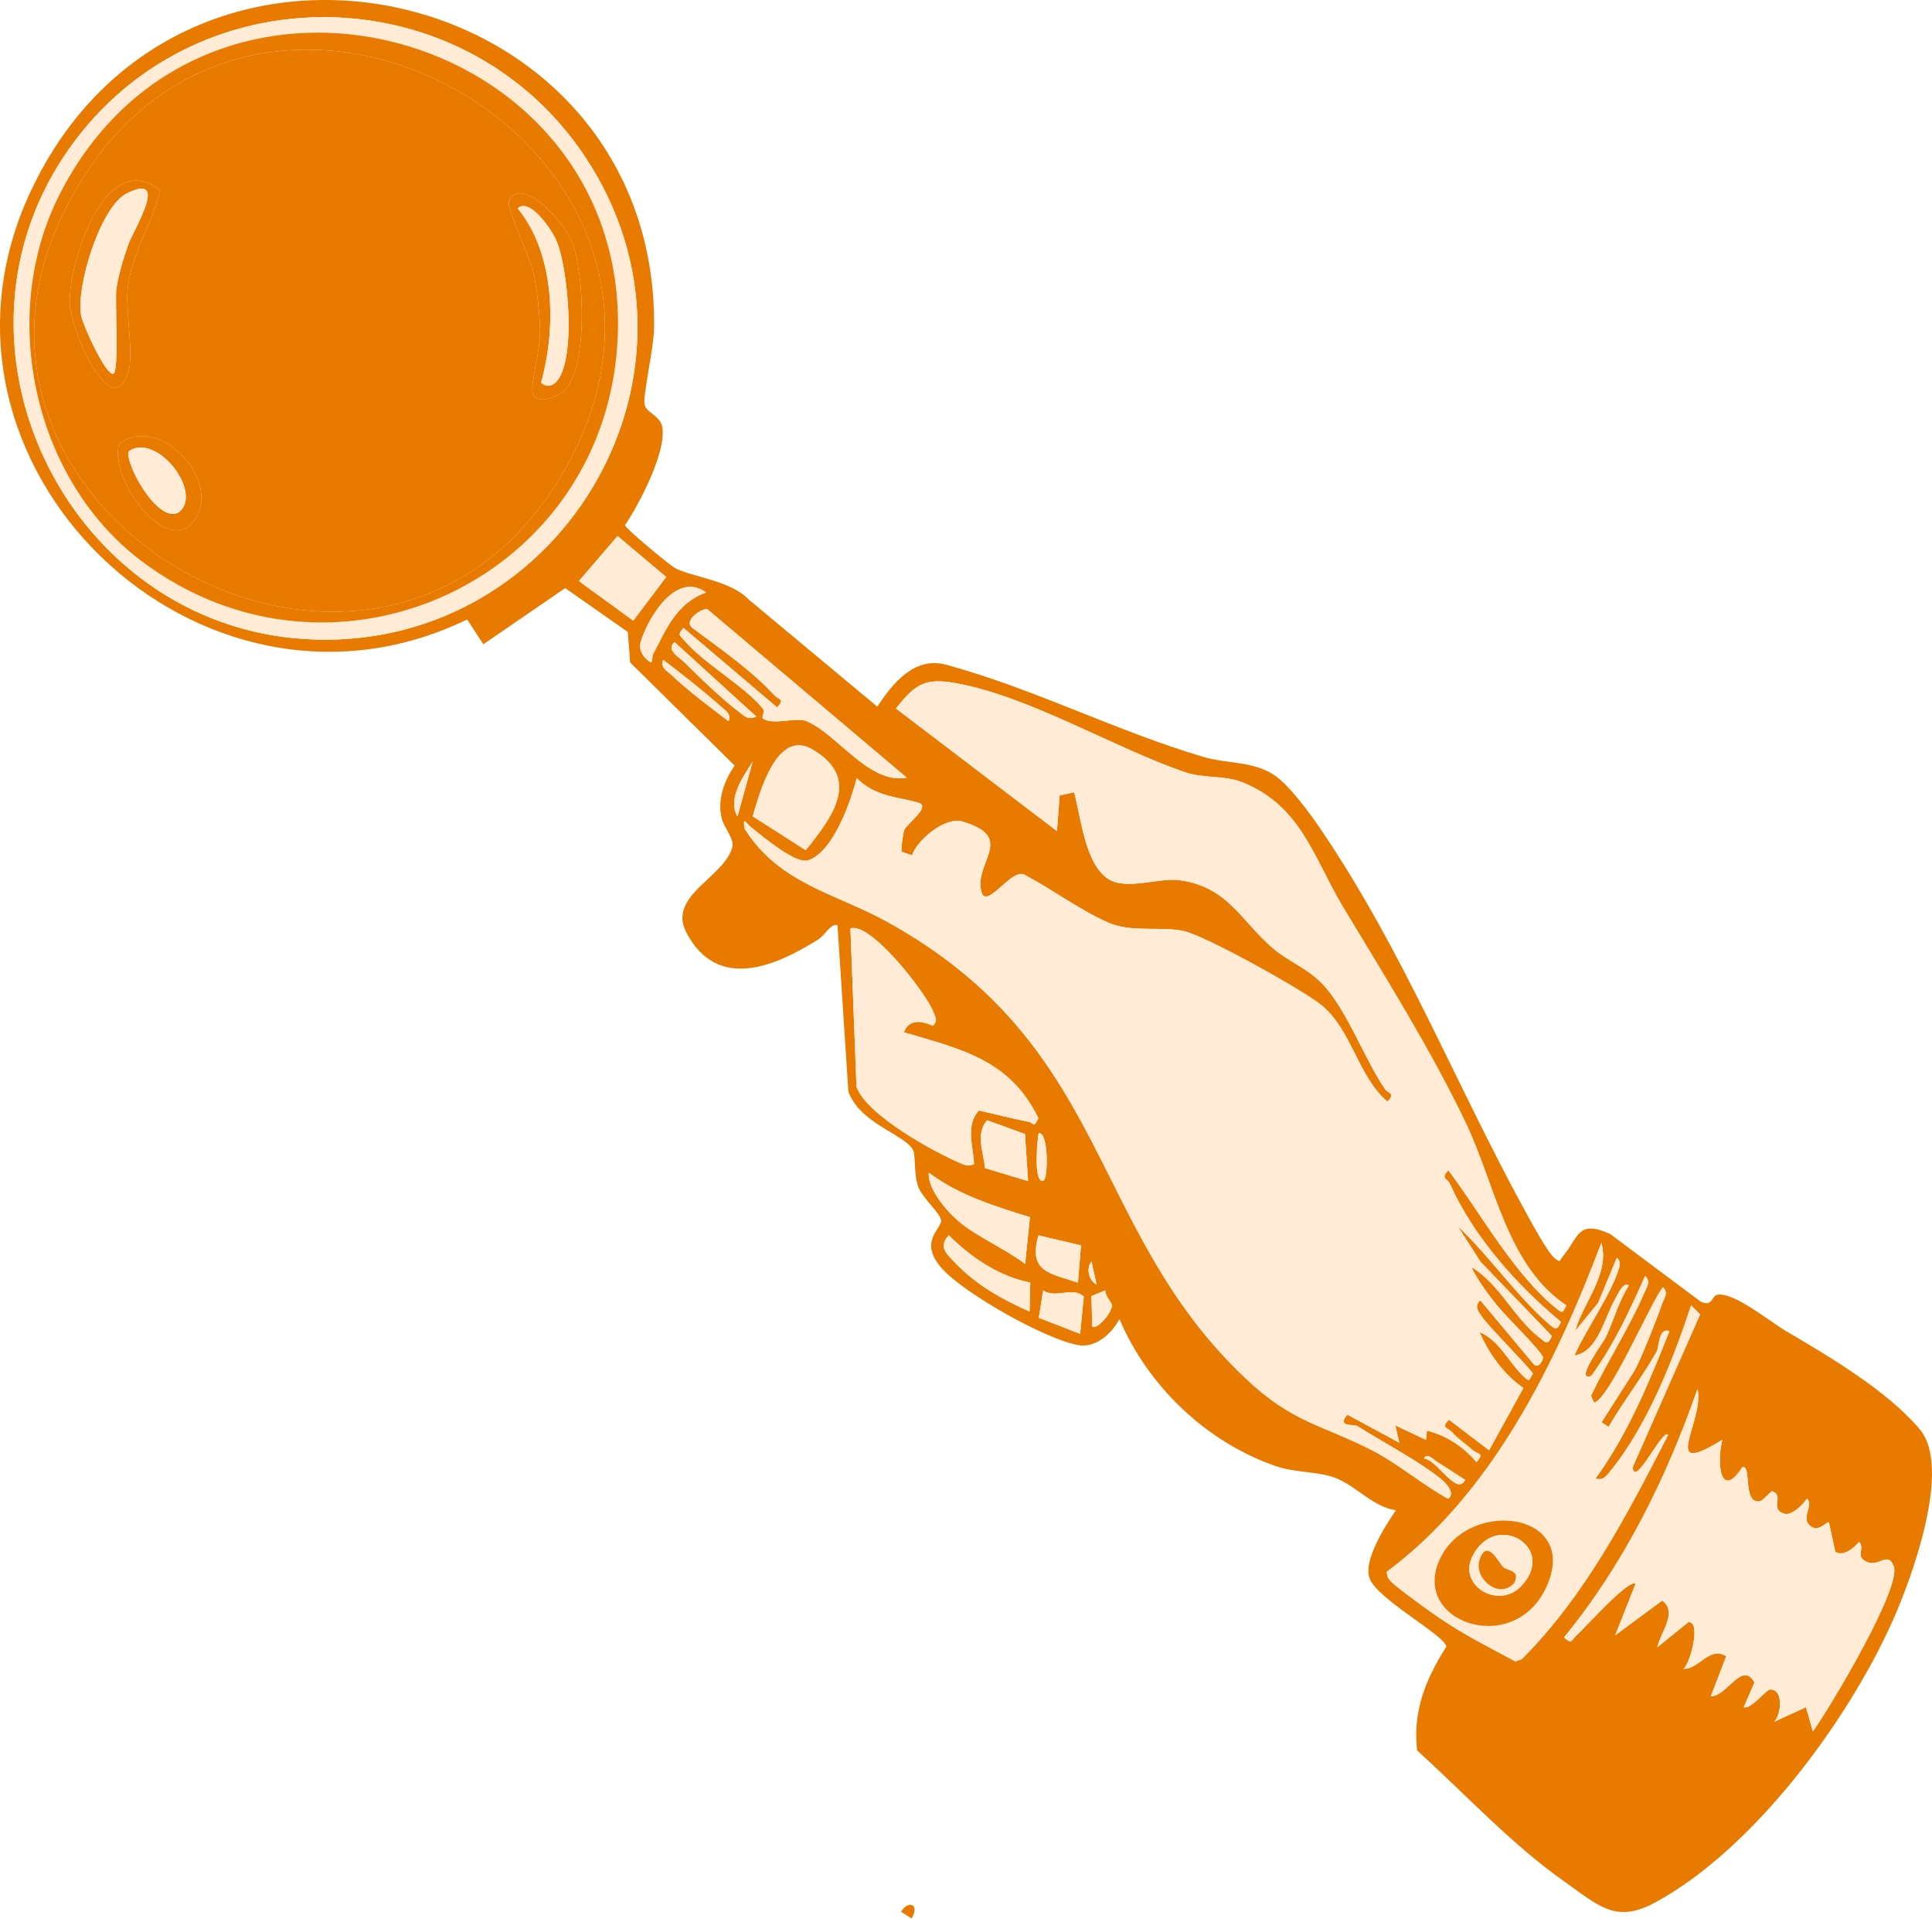
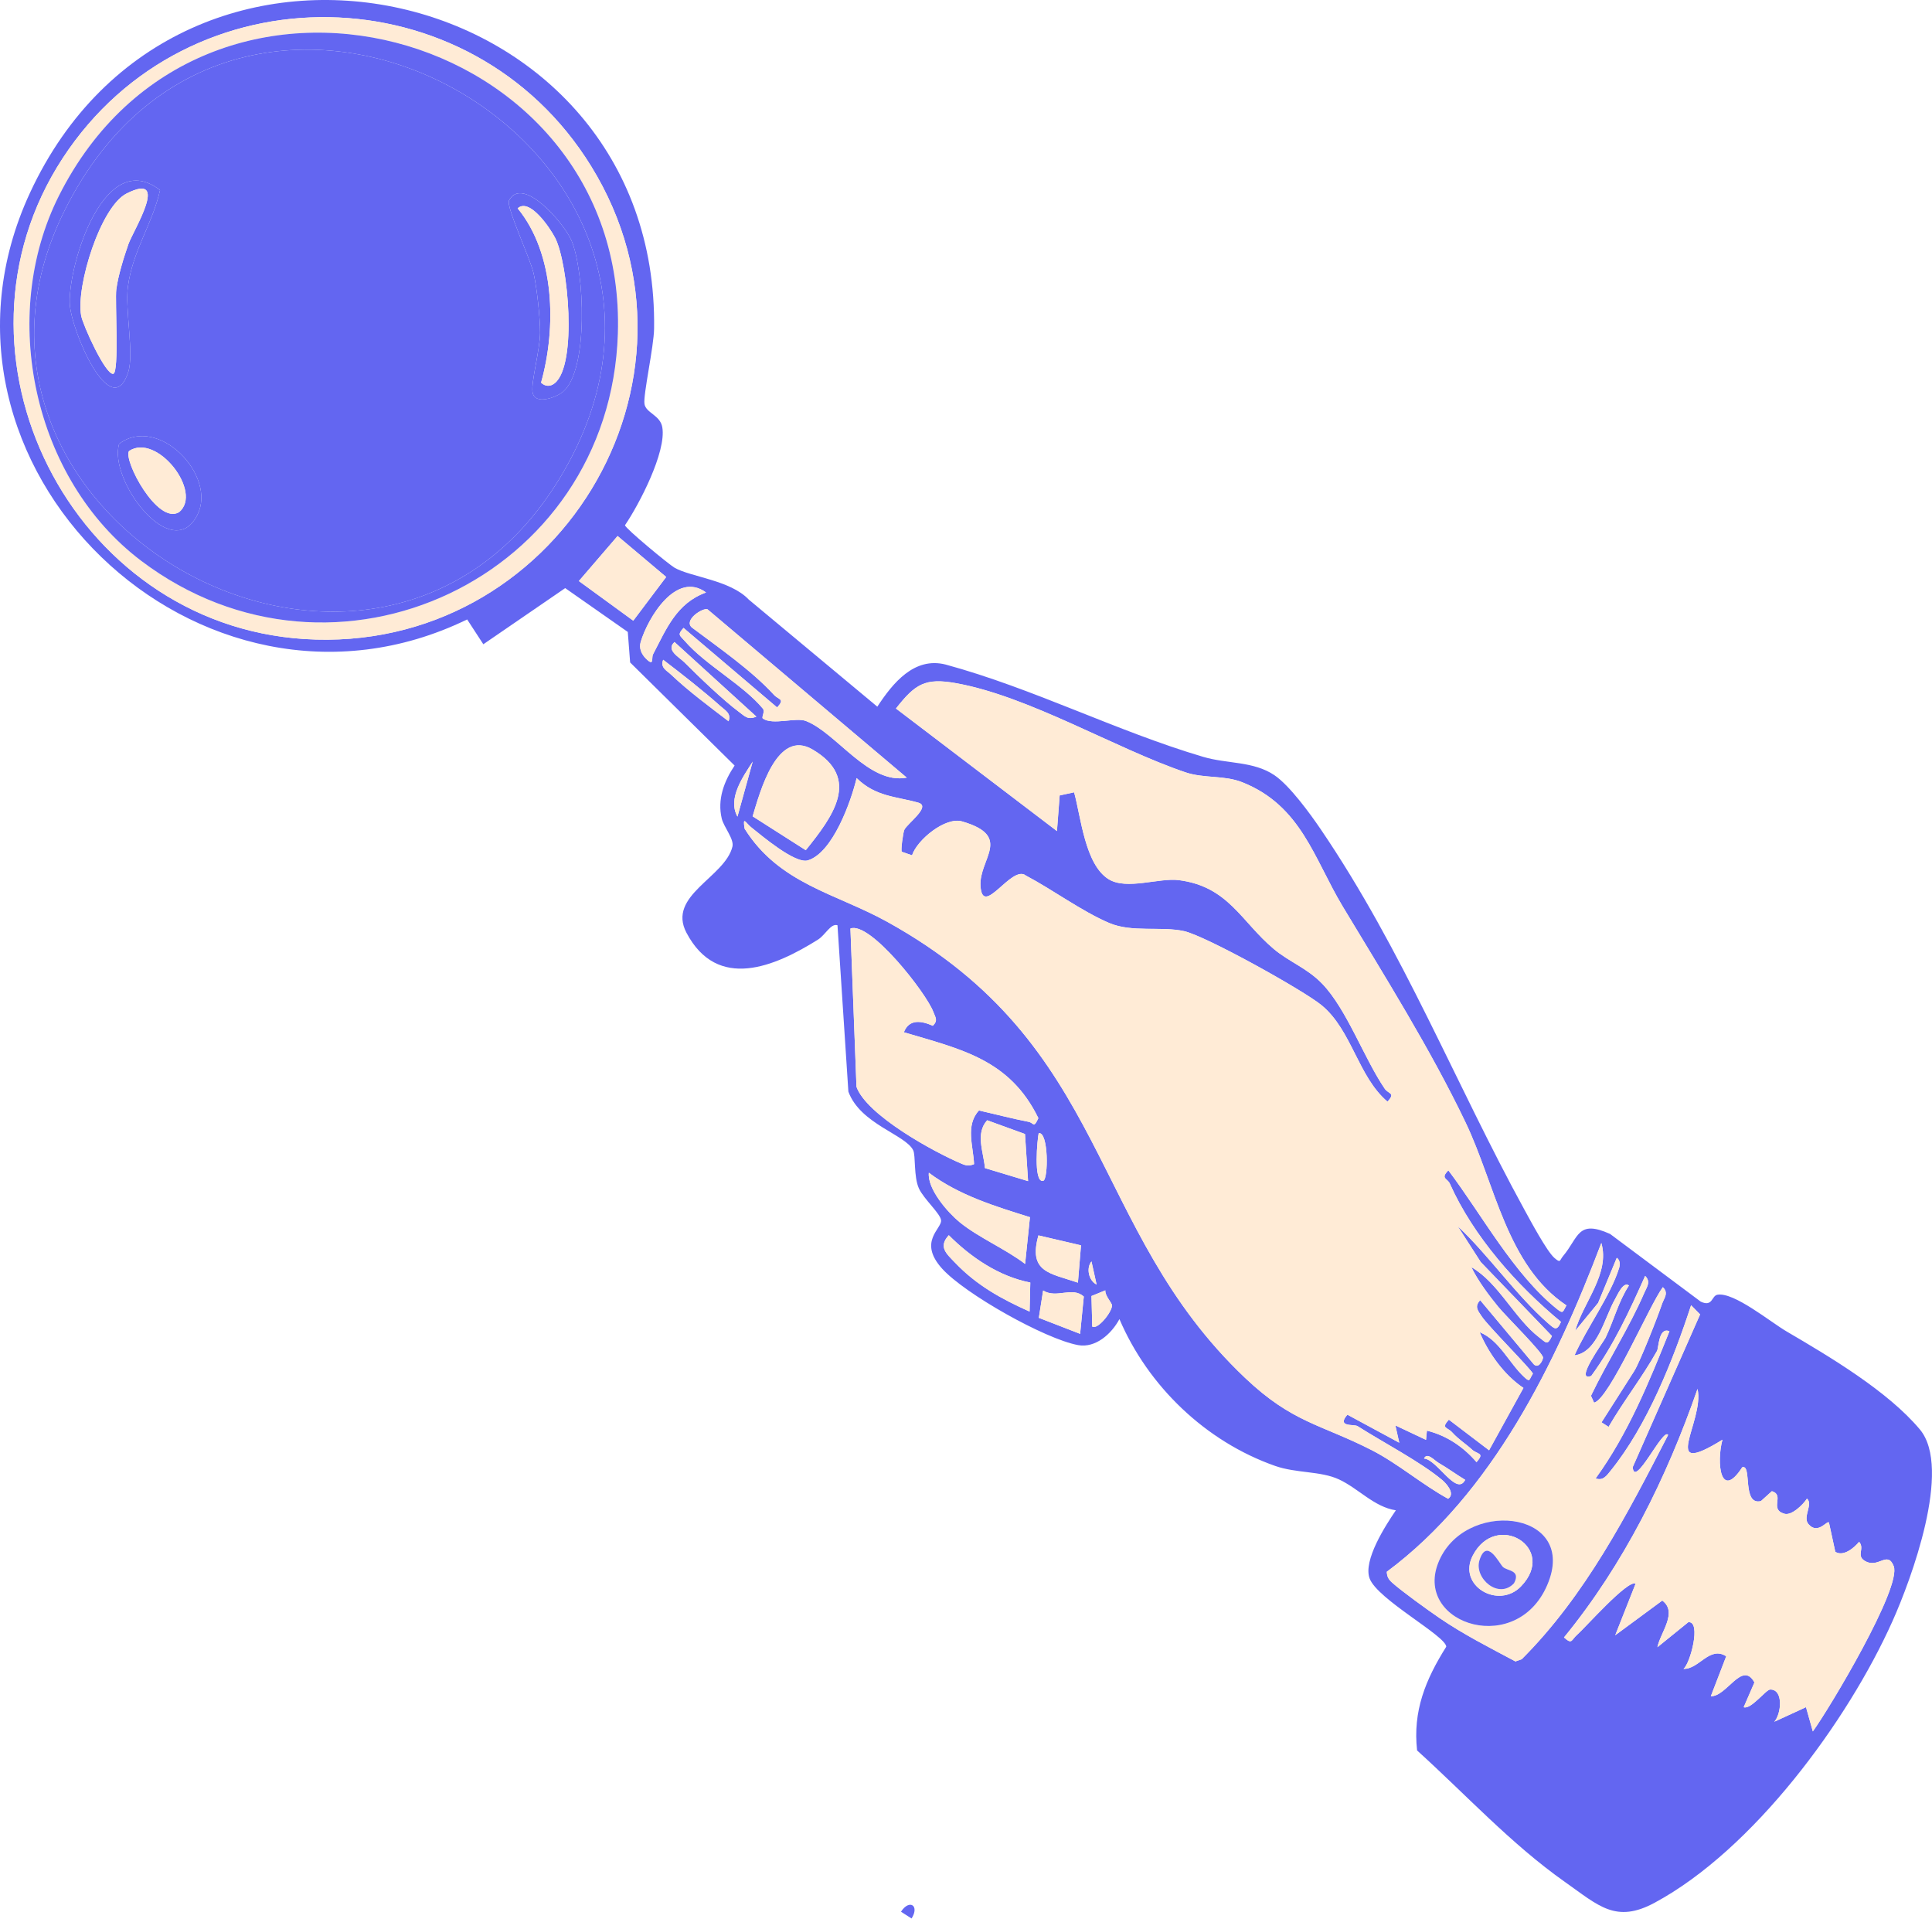
<svg xmlns="http://www.w3.org/2000/svg" id="Layer_2" data-name="Layer 2" viewBox="0 0 945.19 938.51">
  <defs>
    <style>
      path, polygon, rect {
-         fill: #e87a00;
+         fill: #6366f1;
      }

      .cls-1 {
        fill: #ffebd6;
      }

      .cls-2 {
-         fill: #e87a00;
+         fill: #6366f1;
      }
    </style>
  </defs>
  <g id="Layer_1-2" data-name="Layer 1">
    <g>
      <path d="M305.75,256.95c.22,1.58,21.34,19.07,24.23,20.76,7.72,4.5,27.36,6.08,36.29,15.56l62.94,52.43c7.59-11.59,18.08-24.48,33.38-20.62,42.89,11.65,83.62,32.62,126.05,45.17,11.84,3.5,24.56,2.02,34.85,8.98,7.4,5.01,17.37,18.69,22.59,26.36,40.4,59.36,66.01,124.69,99.73,186.22,2.89,5.28,10.97,20.37,14.65,23.56,3.15,2.73,2.46,1.21,4.24-.91,7.71-9.22,7.04-18.01,23-10.82l44.36,33.12c5.89,2.75,5.24-2.89,8.17-3.39,8.1-1.37,25.81,13.27,33.83,17.97,20.77,12.17,49.48,29.15,65.2,47.94,15.94,19.06-4.38,73.64-13.36,93.7-21.99,49.15-68.22,111.86-116.4,137.83-19,10.24-27.36,1.49-43.88-10.16-26.32-18.55-48.57-42.84-72.34-64.34-2.14-19.31,4.12-34.62,14.27-50.76-.22-5.31-33.7-23.15-37.49-33.37-3.29-8.85,7.84-26.03,12.84-33.35-10.67-1.63-18.31-10.71-27.88-15.13-8.97-4.15-20.82-2.94-31.21-6.59-33.99-11.94-62.15-39.04-76.15-71.82-3.85,7.21-11.7,14.3-20.26,12.72-16.23-3.01-55.41-25.08-66.52-37.43-11.9-13.23-.09-19.43-.48-23.61-.3-3.28-8.45-10.41-10.82-15.55-2.65-5.75-1.54-16.11-2.82-18.72-3.8-7.72-25.89-12.76-31.71-28.69l-5.33-81.39c-3.29-1.03-5.91,4.76-9.57,7.05-20.92,13.1-49.13,25.38-64.3-3.35-9.66-18.3,18.83-27.06,22.48-42.17.89-3.7-4.23-9.56-5.23-13.71-2.24-9.33,1.11-18.23,6.29-25.94l-51.11-50.43-1.15-14.93-30.62-21.44-40.05,27.47-7.91-12.14C97.96,366.46-46.99,227.56,14.62,94.44,88.1-64.3,322.46-9.91,320,160.82c-.13,8.81-5.37,32.28-4.71,36.75s7.71,5.45,8.73,11.46c2.06,12.1-11.4,37.86-18.28,47.93ZM30.67,77.39c-62.56,95.78,4.25,227.98,118.22,235.22,122.95,7.81,205.01-126.28,140.34-231.27C230.57-13.9,92.04-16.58,30.67,77.39ZM302.14,262.21l-18.94,22.03,26.61,19.4,16.1-21.39-23.78-20.04ZM345.43,289.84c-14.63-10.75-28.47,12.45-31.97,24.16-.95,3.19.41,6.1,2.7,8.34,4,3.92,2.47-.6,3.31-2.2,6.49-12.36,11.45-25.07,25.97-30.3ZM356.43,352.84c1.44-3.81-1.54-5.26-3.85-7.32-8.9-7.91-18.67-15.53-28.14-22.77-1.49,3.91,1.69,5.21,3.9,7.3,8.61,8.16,18.65,15.58,28.09,22.78ZM329.99,314.08c-4.42,3.93,2.3,7.37,4.95,10.03,6.91,6.94,18.91,18.46,26.47,24.05,3.01,2.23,4.42,4.17,8.64,2.4l-40.06-36.49ZM334.4,307.16c-3.2,3.53-1.83,3.6.65,6.46,10.17,11.74,28.66,21.49,38.15,33.03,1.23,1.5-.85,4.27.03,4.87,4.88,3.36,16.13-.75,21.08,1.19,15.06,5.91,30.7,31.25,49.29,27.7l-97.47-82.34c-2.28-.91-11.82,5.21-7.66,8.9,13.03,9.77,29.17,20.96,40.09,32.86,2.48,2.71,5.59,1.85,1.63,6.25l-45.81-38.93ZM368.24,372.58c-4.72,7.39-12.41,18.06-7.45,26.9l7.45-26.9ZM368.21,399.34l25.99,16.57c13.19-16.42,27.33-35.12,3.34-49.25-17.48-10.3-25.73,20.76-29.33,32.68ZM705.72,724.15c-10.44-8.86-29.27-18.66-41.58-26.51-1.68-1.07-10.47.68-4.97-5.6l25.37,13.71-1.9-8.47,14.99,7.08.44-4.52c9.62,2.38,17.85,7.92,24.26,15.41,4.19-4.76.53-3.65-2.21-6.16-3.11-2.86-6.53-4.91-9.67-8.38-2.44-2.7-5.63-1.82-1.65-6.24l19.68,14.98,16.81-30.5c-9.35-6.28-17.01-16.86-21.41-27.26,9.64,3.89,14.34,15.04,21.82,21.98,2.97,2.75,2.31,1.17,4.22-1.69-.46-1.82-21.8-23.14-24.99-27.96-1.86-2.82-3.78-4.83-.8-7.99l25.73,30.77c2.4,3.36,4.75-.77,5.02-2.62.31-2.14-17.99-20.13-21.91-24.91-4.59-5.59-10.03-12.89-13.16-19.41,13.28,7.61,21.13,25.12,33.15,34.34,3.45,2.65,4.04,4.19,6.28-.65l-34.84-36.2-11.29-17.56c15.12,14.18,28.76,34,44.2,47.5,3.27,2.86,4.31,3.95,6.35-.66-21.63-17.92-42.91-41.87-54.38-67.64-1.16-2.6-4.76-2.42-.71-6.47,16.39,21.68,31.84,50.69,53.16,67.85,3.19,2.57,2.78,1.24,4.6-1.79-29.24-19.52-34.82-59.16-49.35-89.51-17.2-35.92-39.63-71.61-60.14-105.72-14.03-23.34-20.22-49.22-49.1-60.69-8.93-3.55-18.64-1.76-27.86-4.88-34.27-11.61-76.41-37.22-112.32-43.61-14.89-2.65-19.8.34-29.24,12.42l78.75,59.94,1.33-17.43,7.07-1.53c3.35,12.1,5.31,35.32,16.86,42.5,8.81,5.48,24.71-.78,34.34.46,24.31,3.11,30.47,20.24,46.45,33.66,7.63,6.41,16.3,9.33,23.75,17.06,12.03,12.5,20.5,36.57,30.57,51.33,1.82,2.67,5.44,1.92,1.34,6.31-14.37-12.1-17.46-35.03-32.27-47.18-8.97-7.35-56.67-33.9-67.28-36.23-11.28-2.47-25.42.79-36.59-3.97-13.49-5.76-27.68-16.32-40.73-23.19-6.93-5.68-21.26,21.1-22.24,5.04-.8-13.23,16-24.3-9.05-31.55-8.07-2.33-21.9,8.9-24.44,16.59l-5.03-1.74c-.56-.67.65-9.46,1.26-10.75,1.49-3.12,13.25-11.44,6.86-13.26-10.62-3.03-20.89-2.82-30.2-12.03-2.77,11.57-11.68,36.48-23.8,40.24-6.19,1.92-22.6-12.05-27.83-16.21-2.53-2.01-4.21-5.85-3.17.71,16.87,26.98,44.57,31.63,69.62,45.48,110.13,60.87,97.76,149.73,175.23,223.21,23.29,22.08,37,22.57,62.07,35.4,12.61,6.45,24.66,16.85,37.24,23.71,3.8-2.51-1.15-7.69-2.75-9.05ZM456.38,501.81c2.66-2.67,1.25-4,.26-6.73-3.28-9.01-30.92-44.49-40.58-40.84l2.96,77.43c4.93,13.83,37.72,31.86,51.57,37.69,2.27.96,3.66,1.07,5.95.15-.34-8.72-4.37-18.91,2.39-26.26,8.01,1.8,16.25,3.99,24.31,5.55,2.54.49,2.42,3.39,4.76-1.81-14.01-28.72-37.71-33.66-65.79-42,2.59-6.75,8.79-5.57,14.18-3.16ZM469.46,597.87c9.24,7.54,22.38,13.06,32.05,20.44l2.37-22.87c-17.22-5.37-34.81-10.74-49.46-21.75-.81,7.98,9.31,19.5,15.04,24.18ZM482.95,548.03c-5.87,6.5-1.77,15.52-1.08,23.4l21.1,6.37-1.51-23.04-18.5-6.72ZM464.18,604.26c-5.29,5.71-1.11,9.08,3.06,13.44,10.62,11.12,22.62,17.71,36.46,23.91l.35-14.2c-15.27-2.95-29.05-12.31-39.87-23.15ZM510.36,577.65c2.58-.63,2.67-24.22-2.2-23.29-.57,2.17-2.81,24.52,2.2,23.29ZM528.86,609.21l-20.83-4.86c-5.08,18.08,5.64,18.47,19.32,23.11l1.51-18.25ZM510.33,631.33l-2.1,13.35,20.2,7.83,1.8-18.25c-5.77-5.1-13.16,1.15-19.89-2.93ZM533.98,617.09c-2.64,3.17-1.45,9.31,2.51,11.32l-2.51-11.32ZM544.04,638.63c.03-1.19-3.6-4.89-3.27-7.4l-6.79,2.77.38,14.94c2.61,1.69,9.59-6.96,9.68-10.32ZM716.81,723.93c-4.38-2.64-8.56-5.73-13-8.3-2.16-1.25-5.6-5.42-7.13-2.13,6.43.46,15.91,18.75,20.13,10.43ZM810.7,660.78c-7.14,12.79-16.4,24.56-23.74,37.23l-3.46-2.21,16.01-25.11c2.78-4.36,11.54-26.65,13.57-32.75.93-2.8,3.47-5.39.42-8.26-6.44,8.51-26.19,54.79-33.64,56.5l-1.52-3.36c8.11-16.96,18.65-33.15,26.1-50.4,1.23-2.84,3.31-5.4.4-8.26-7.6,17-15.28,33.79-26.37,48.94-8.64,3.18,6.14-16.89,6.98-18.64,4.04-8.4,6.3-17.71,11.46-25.6-2.75-2.21-5.68,4.75-6.81,6.71-5.07,8.8-8.5,26-19.81,27.46,5.88-13.27,17.73-29.37,21.83-42.78.52-1.69.44-3.9-1.15-4.94l-9.15,22.09-11.19,13.64c3.79-13.75,17.13-27.95,12.78-42.98-22.41,59.08-53.32,122.49-104.96,160.84.11,2.44.83,3.69,2.63,5.32,4.47,4.05,17.41,13.37,23.04,17.22,11.98,8.2,24.54,14.5,37.27,21.32l3.07-1.08c31.19-31.2,51.62-70.87,71.62-109.71-2.38-3.91-16.49,26.56-17.32,15.75l32.97-74.72-4.4-4.49c-8.84,26.92-21.37,58.69-39.35,80.94-1.94,2.41-3.77,5.11-7.34,3.76,15.92-21.98,26.09-47,36.09-71.97-5.28-2.25-5.24,8.08-6.05,9.53ZM830.48,679.48c-15.12,43.48-36,85.72-65.32,121.54,4.06,3.66,3.53,1.23,6.34-1.22,4.02-3.51,24.93-27.27,28.7-25.09l-9.98,25.24,23.02-16.97c7.76,5.75-1.03,15.79-2.37,22.82l15.12-12.25c6.56-.57.83,20.56-2.38,22.83,7.55.36,12.75-11.4,20.92-6.14l-7.53,19.54c7.78.28,15.35-17.66,21.33-6.74l-5.26,12.11c3.48,1.32,10.89-8.62,12.95-8.65,6.7-.12,5.44,12.04,2.02,15.76l15.52-7.13,3.34,11.86c8-10.98,43.69-70.56,39.55-80.88-3.15-7.85-7.53,1.63-14.32-2.66-4.03-2.55.26-5.97-2.59-9.2-2.46,2.98-7.69,7.4-11.65,4.88l-3.1-14.29c-.88-1.34-5.4,6.16-10.04.74-3-3.5,2.44-9.76-.72-12.47-1.91,2.94-7.48,8.42-11.02,7.41-7.7-2.21.37-8.99-6.14-11.05l-5.38,4.86c-9.41,2.26-4.17-18.17-9.12-16.56-10.7,16.51-12.71-2.25-9.69-13.47-31.47,19.5-8.67-9-12.18-24.83Z" />
      <path d="M445.97,938.51l-5.18-3.3c4.08-6.33,9.2-3.06,5.18,3.3Z" />
      <path class="cls-1" d="M705.72,724.15c1.6,1.36,6.55,6.54,2.75,9.05-12.58-6.86-24.63-17.26-37.24-23.71-25.06-12.83-38.78-13.31-62.07-35.4-77.47-73.48-65.11-162.34-175.23-223.21-25.04-13.84-52.75-18.49-69.62-45.48-1.05-6.56.64-2.72,3.17-.71,5.23,4.16,21.64,18.13,27.83,16.21,12.12-3.76,21.03-28.67,23.8-40.24,9.32,9.2,19.59,8.99,30.2,12.03,6.39,1.83-5.38,10.14-6.86,13.26-.61,1.29-1.81,10.08-1.26,10.75l5.03,1.74c2.54-7.69,16.37-18.93,24.44-16.59,25.05,7.25,8.24,18.32,9.05,31.55.98,16.06,15.3-10.73,22.24-5.04,13.05,6.87,27.24,17.43,40.73,23.19,11.16,4.76,25.31,1.5,36.59,3.97,10.61,2.33,58.31,28.88,67.28,36.23,14.82,12.15,17.91,35.08,32.27,47.18,4.11-4.39.49-3.64-1.34-6.31-10.07-14.75-18.54-38.83-30.57-51.33-7.44-7.73-16.12-10.66-23.75-17.06-15.98-13.42-22.14-30.55-46.45-33.66-9.63-1.23-25.53,5.02-34.34-.46-11.55-7.18-13.51-30.4-16.86-42.5l-7.07,1.53-1.33,17.43-78.75-59.94c9.44-12.08,14.35-15.07,29.24-12.42,35.9,6.39,78.05,32,112.32,43.61,9.22,3.12,18.93,1.33,27.86,4.88,28.88,11.46,35.06,37.35,49.1,60.69,20.51,34.1,42.94,69.8,60.14,105.72,14.53,30.34,20.1,69.99,49.35,89.51-1.82,3.03-1.41,4.36-4.6,1.79-21.32-17.16-36.77-46.17-53.16-67.85-4.05,4.05-.44,3.87.71,6.47,11.46,25.76,32.74,49.71,54.38,67.64-2.04,4.62-3.08,3.52-6.35.66-15.44-13.5-29.08-33.32-44.2-47.5l11.29,17.56,34.84,36.2c-2.24,4.84-2.83,3.3-6.28.65-12.02-9.23-19.87-26.73-33.15-34.34,3.13,6.51,8.57,13.82,13.16,19.41,3.92,4.77,22.22,22.76,21.91,24.91-.27,1.85-2.61,5.98-5.02,2.62l-25.73-30.77c-2.99,3.16-1.07,5.17.8,7.99,3.19,4.82,24.53,26.15,24.99,27.96-1.92,2.86-1.25,4.44-4.22,1.69-7.48-6.94-12.17-18.09-21.82-21.98,4.4,10.4,12.06,20.97,21.41,27.26l-16.81,30.5-19.68-14.98c-3.97,4.42-.79,3.54,1.65,6.24,3.14,3.47,6.56,5.52,9.67,8.38,2.73,2.51,6.39,1.4,2.21,6.16-6.41-7.49-14.64-13.03-24.26-15.41l-.44,4.52-14.99-7.08,1.9,8.47-25.37-13.71c-5.5,6.27,3.3,4.53,4.97,5.6,12.31,7.85,31.14,17.65,41.58,26.51Z" />
      <path class="cls-1" d="M830.48,679.48c3.52,15.83-19.29,44.32,12.18,24.83-3.02,11.22-1.02,29.98,9.69,13.47,4.94-1.61-.29,18.82,9.12,16.56l5.38-4.86c6.5,2.06-1.56,8.84,6.14,11.05,3.55,1.02,9.12-4.46,11.02-7.41,3.16,2.71-2.28,8.97.72,12.47,4.64,5.41,9.16-2.08,10.04-.74l3.1,14.29c3.96,2.51,9.2-1.91,11.65-4.88,2.86,3.22-1.43,6.65,2.59,9.2,6.79,4.29,11.18-5.19,14.32,2.66,4.14,10.32-31.55,69.9-39.55,80.88l-3.34-11.86-15.52,7.13c3.42-3.72,4.69-15.88-2.02-15.76-2.06.04-9.47,9.98-12.95,8.65l5.26-12.11c-5.98-10.92-13.55,7.01-21.33,6.74l7.53-19.54c-8.17-5.27-13.37,6.5-20.92,6.14,3.21-2.28,8.94-23.4,2.38-22.83l-15.12,12.25c1.34-7.03,10.13-17.07,2.37-22.82l-23.02,16.97,9.98-25.24c-3.77-2.18-24.69,21.58-28.7,25.09-2.8,2.45-2.28,4.89-6.34,1.22,29.32-35.82,50.2-78.06,65.32-121.54Z" />
      <path class="cls-1" d="M810.7,660.78c.81-1.44.77-11.78,6.05-9.53-10,24.97-20.18,49.99-36.09,71.97,3.57,1.35,5.39-1.35,7.34-3.76,17.98-22.25,30.51-54.02,39.35-80.94l4.4,4.49-32.97,74.72c.83,10.81,14.94-19.66,17.32-15.75-19.99,38.84-40.43,78.51-71.62,109.71l-3.07,1.08c-12.73-6.82-25.29-13.11-37.27-21.32-5.63-3.85-18.57-13.17-23.04-17.22-1.81-1.64-2.52-2.88-2.63-5.32,51.64-38.35,82.55-101.76,104.96-160.84,4.35,15.04-8.99,29.24-12.78,42.98l11.19-13.64,9.15-22.09c1.59,1.03,1.67,3.24,1.15,4.94-4.09,13.41-15.95,29.5-21.83,42.78,11.3-1.46,14.73-18.66,19.81-27.46,1.13-1.96,4.06-8.92,6.81-6.71-5.17,7.89-7.43,17.2-11.46,25.6-.84,1.75-15.62,21.82-6.98,18.64,11.08-15.15,18.77-31.94,26.37-48.94,2.91,2.85.83,5.41-.4,8.26-7.45,17.25-17.99,33.44-26.1,50.4l1.52,3.36c7.45-1.71,27.2-47.99,33.64-56.5,3.05,2.88.5,5.47-.42,8.26-2.03,6.1-10.79,28.39-13.57,32.75l-16.01,25.11,3.46,2.21c7.34-12.67,16.6-24.45,23.74-37.23ZM703.51,764.82c-11.54,30.15,39.96,46.29,54.15,8.83,13.31-35.14-41.97-40.65-54.15-8.83Z" />
      <path class="cls-1" d="M30.67,77.39c61.38-93.96,199.9-91.28,258.56,3.95,64.67,104.99-17.38,239.09-140.34,231.27C34.92,305.36-31.9,173.17,30.67,77.39ZM28.83,95.76c-29.51,58.67-12.6,138.61,40.21,178.55,94.65,71.6,229.43,8.37,233.24-111.07C307.07,13.1,99.04-43.8,28.83,95.76Z" />
      <path class="cls-1" d="M456.38,501.81c-5.39-2.41-11.59-3.59-14.18,3.16,28.08,8.34,51.78,13.28,65.79,42-2.33,5.21-2.22,2.31-4.76,1.81-8.06-1.56-16.3-3.74-24.31-5.55-6.76,7.36-2.73,17.54-2.39,26.26-2.3.92-3.68.81-5.95-.15-13.85-5.83-46.64-23.85-51.57-37.69l-2.96-77.43c9.66-3.65,37.31,31.83,40.58,40.84.99,2.73,2.41,4.06-.26,6.73Z" />
      <path class="cls-1" d="M334.4,307.16l45.81,38.93c3.96-4.4.85-3.54-1.63-6.25-10.92-11.9-27.06-23.09-40.09-32.86-4.16-3.68,5.38-9.8,7.66-8.9l97.47,82.34c-18.59,3.55-34.23-21.8-49.29-27.7-4.96-1.94-16.2,2.17-21.08-1.19-.87-.6,1.21-3.37-.03-4.87-9.5-11.54-27.98-21.3-38.15-33.03-2.48-2.86-3.86-2.94-.65-6.46Z" />
      <path class="cls-1" d="M368.21,399.34c3.6-11.92,11.85-42.98,29.33-32.68,23.99,14.13,9.85,32.83-3.34,49.25l-25.99-16.57Z" />
      <polygon class="cls-1" points="302.14 262.21 325.92 282.25 309.81 303.64 283.2 284.24 302.14 262.21" />
      <path class="cls-1" d="M469.46,597.87c-5.73-4.68-15.85-16.2-15.04-24.18,14.65,11.01,32.24,16.37,49.46,21.75l-2.37,22.87c-9.67-7.37-22.81-12.89-32.05-20.44Z" />
      <path class="cls-1" d="M482.95,548.03l18.5,6.72,1.51,23.04-21.1-6.37c-.68-7.88-4.79-16.9,1.08-23.4Z" />
      <path class="cls-1" d="M464.18,604.26c10.82,10.84,24.6,20.19,39.87,23.15l-.35,14.2c-13.85-6.2-25.84-12.78-36.46-23.91-4.17-4.37-8.35-7.73-3.06-13.44Z" />
      <path class="cls-1" d="M528.86,609.21l-1.51,18.25c-13.68-4.65-24.41-5.04-19.32-23.11l20.83,4.86Z" />
      <path class="cls-1" d="M345.43,289.84c-14.52,5.24-19.48,17.94-25.97,30.3-.84,1.6.69,6.11-3.31,2.2-2.29-2.24-3.65-5.15-2.7-8.34,3.51-11.71,17.35-34.91,31.97-24.16Z" />
      <path class="cls-1" d="M510.33,631.33c6.73,4.08,14.12-2.17,19.89,2.93l-1.8,18.25-20.2-7.83,2.1-13.35Z" />
      <path class="cls-1" d="M329.99,314.08l40.06,36.49c-4.22,1.77-5.63-.17-8.64-2.4-7.56-5.59-19.56-17.12-26.47-24.05-2.65-2.66-9.37-6.1-4.95-10.03Z" />
      <path class="cls-1" d="M356.43,352.84c-9.43-7.21-19.48-14.62-28.09-22.78-2.21-2.1-5.39-3.4-3.9-7.3,9.46,7.24,19.24,14.86,28.14,22.77,2.31,2.06,5.29,3.5,3.85,7.32Z" />
      <path class="cls-1" d="M544.04,638.63c-.09,3.35-7.07,12.01-9.68,10.32l-.38-14.94,6.79-2.77c-.33,2.51,3.3,6.21,3.27,7.4Z" />
      <path class="cls-1" d="M510.36,577.65c-5.01,1.23-2.77-21.11-2.2-23.29,4.87-.93,4.78,22.65,2.2,23.29Z" />
      <path class="cls-1" d="M368.24,372.58l-7.45,26.9c-4.96-8.84,2.74-19.51,7.45-26.9Z" />
      <path class="cls-1" d="M716.81,723.93c-4.22,8.31-13.69-9.98-20.13-10.43,1.53-3.28,4.96.88,7.13,2.13,4.44,2.57,8.62,5.66,13,8.3Z" />
      <path class="cls-1" d="M533.98,617.09l2.51,11.32c-3.95-2-5.15-8.14-2.51-11.32Z" />
      <path d="M703.51,764.82c12.18-31.82,67.46-26.3,54.15,8.83-14.19,37.46-65.69,21.32-54.15-8.83ZM720.51,761c-7.62,14.73,12.58,26.46,23.59,15.06,18.11-18.76-12.09-37.27-23.59-15.06Z" />
      <path d="M28.83,95.76C99.04-43.8,307.07,13.1,302.28,163.25c-3.81,119.44-138.59,182.67-233.24,111.07C16.23,234.37-.68,154.43,28.83,95.76ZM31.82,102.54c-75.67,150.88,152.94,279.33,242.33,130.89C371.22,72.22,117.92-69.13,31.82,102.54Z" />
      <path class="cls-1" d="M720.51,761c11.5-22.22,41.7-3.71,23.59,15.06-11,11.4-31.21-.33-23.59-15.06ZM723.8,763.27c-2.74,8.73,9.35,19.37,16.91,11.23,3.48-6.55-3.41-5.9-5.48-8.02-2.01-2.06-7.9-14.44-11.43-3.21Z" />
      <path class="cls-2" d="M31.82,102.54c86.1-171.67,339.4-30.32,242.33,130.89C184.76,381.88-43.85,253.42,31.82,102.54ZM78.3,93.02c-27.12-21.23-44.66,35.65-44.19,55.14.31,12.87,20.26,59.5,28.62,33.88,2.92-8.96-1.6-30.52-.17-41.66,2.26-17.61,12-30.68,15.74-47.36ZM58.29,217.11c-5.37,17.67,25.79,59.22,38.23,34.87,9.86-19.31-19.09-49.25-38.23-34.87ZM249.03,98.09c-1.56,2.96,10.35,28.23,12.02,35.6,1.62,7.14,3.18,21.6,3.18,29.05,0,8.06-4.47,24.16-3.7,29.08,1.03,6.59,11.66,2.55,14.86-.14,12.69-10.62,10.57-59.03,4.2-74-3.61-8.5-23.99-32.08-30.57-19.6Z" />
      <path d="M723.8,763.27c3.53-11.23,9.42,1.15,11.43,3.21,2.08,2.13,8.97,1.47,5.48,8.02-7.56,8.14-19.66-2.5-16.91-11.23Z" />
      <path d="M249.03,98.09c6.58-12.48,26.95,11.1,30.57,19.6,6.36,14.96,8.48,63.37-4.2,74-3.2,2.68-13.83,6.73-14.86.14-.77-4.93,3.7-21.03,3.7-29.08,0-7.45-1.56-21.91-3.18-29.05-1.67-7.37-13.58-32.64-12.02-35.6ZM264.7,187.19c2.08,1.98,4.57,2.03,6.75.23,11.06-9.14,6.54-58.39.2-70.95-2.56-5.07-12.65-19.87-18.39-14.54,18.33,22.34,19,58.33,11.45,85.27Z" />
      <path d="M78.3,93.02c-3.74,16.68-13.48,29.75-15.74,47.36-1.43,11.14,3.09,32.7.17,41.66-8.36,25.62-28.31-21.01-28.62-33.88-.47-19.48,17.07-76.37,44.19-55.14ZM55.43,182.85c2.97-.6.77-35.97,1.46-41.22.92-6.95,3.59-15.44,5.91-22.13,2.28-6.58,20.71-35.7-.88-24.83-12.67,6.37-24.79,45.14-22.23,59.7.81,4.6,11.99,29.25,15.73,28.49Z" />
      <path d="M58.29,217.11c19.14-14.38,48.09,15.56,38.23,34.87-12.44,24.35-43.6-17.2-38.23-34.87ZM63.12,220.64c-2.87,4.55,13.96,36.34,24.5,29.9,11.83-9.78-10.93-38.99-24.5-29.9Z" />
      <path class="cls-1" d="M264.7,187.19c7.55-26.94,6.89-62.93-11.45-85.27,5.74-5.33,15.83,9.47,18.39,14.54,6.35,12.56,10.87,61.81-.2,70.95-2.18,1.8-4.67,1.76-6.75-.23Z" />
      <path class="cls-1" d="M55.43,182.85c-3.74.76-14.93-23.89-15.73-28.49-2.56-14.56,9.56-53.32,22.23-59.7,21.59-10.86,3.15,18.25.88,24.83-2.32,6.7-4.99,15.18-5.91,22.13-.69,5.25,1.5,40.62-1.46,41.22Z" />
      <path class="cls-1" d="M63.12,220.64c13.57-9.08,36.34,20.12,24.5,29.9-10.54,6.43-27.38-25.36-24.5-29.9Z" />
    </g>
  </g>
</svg>
